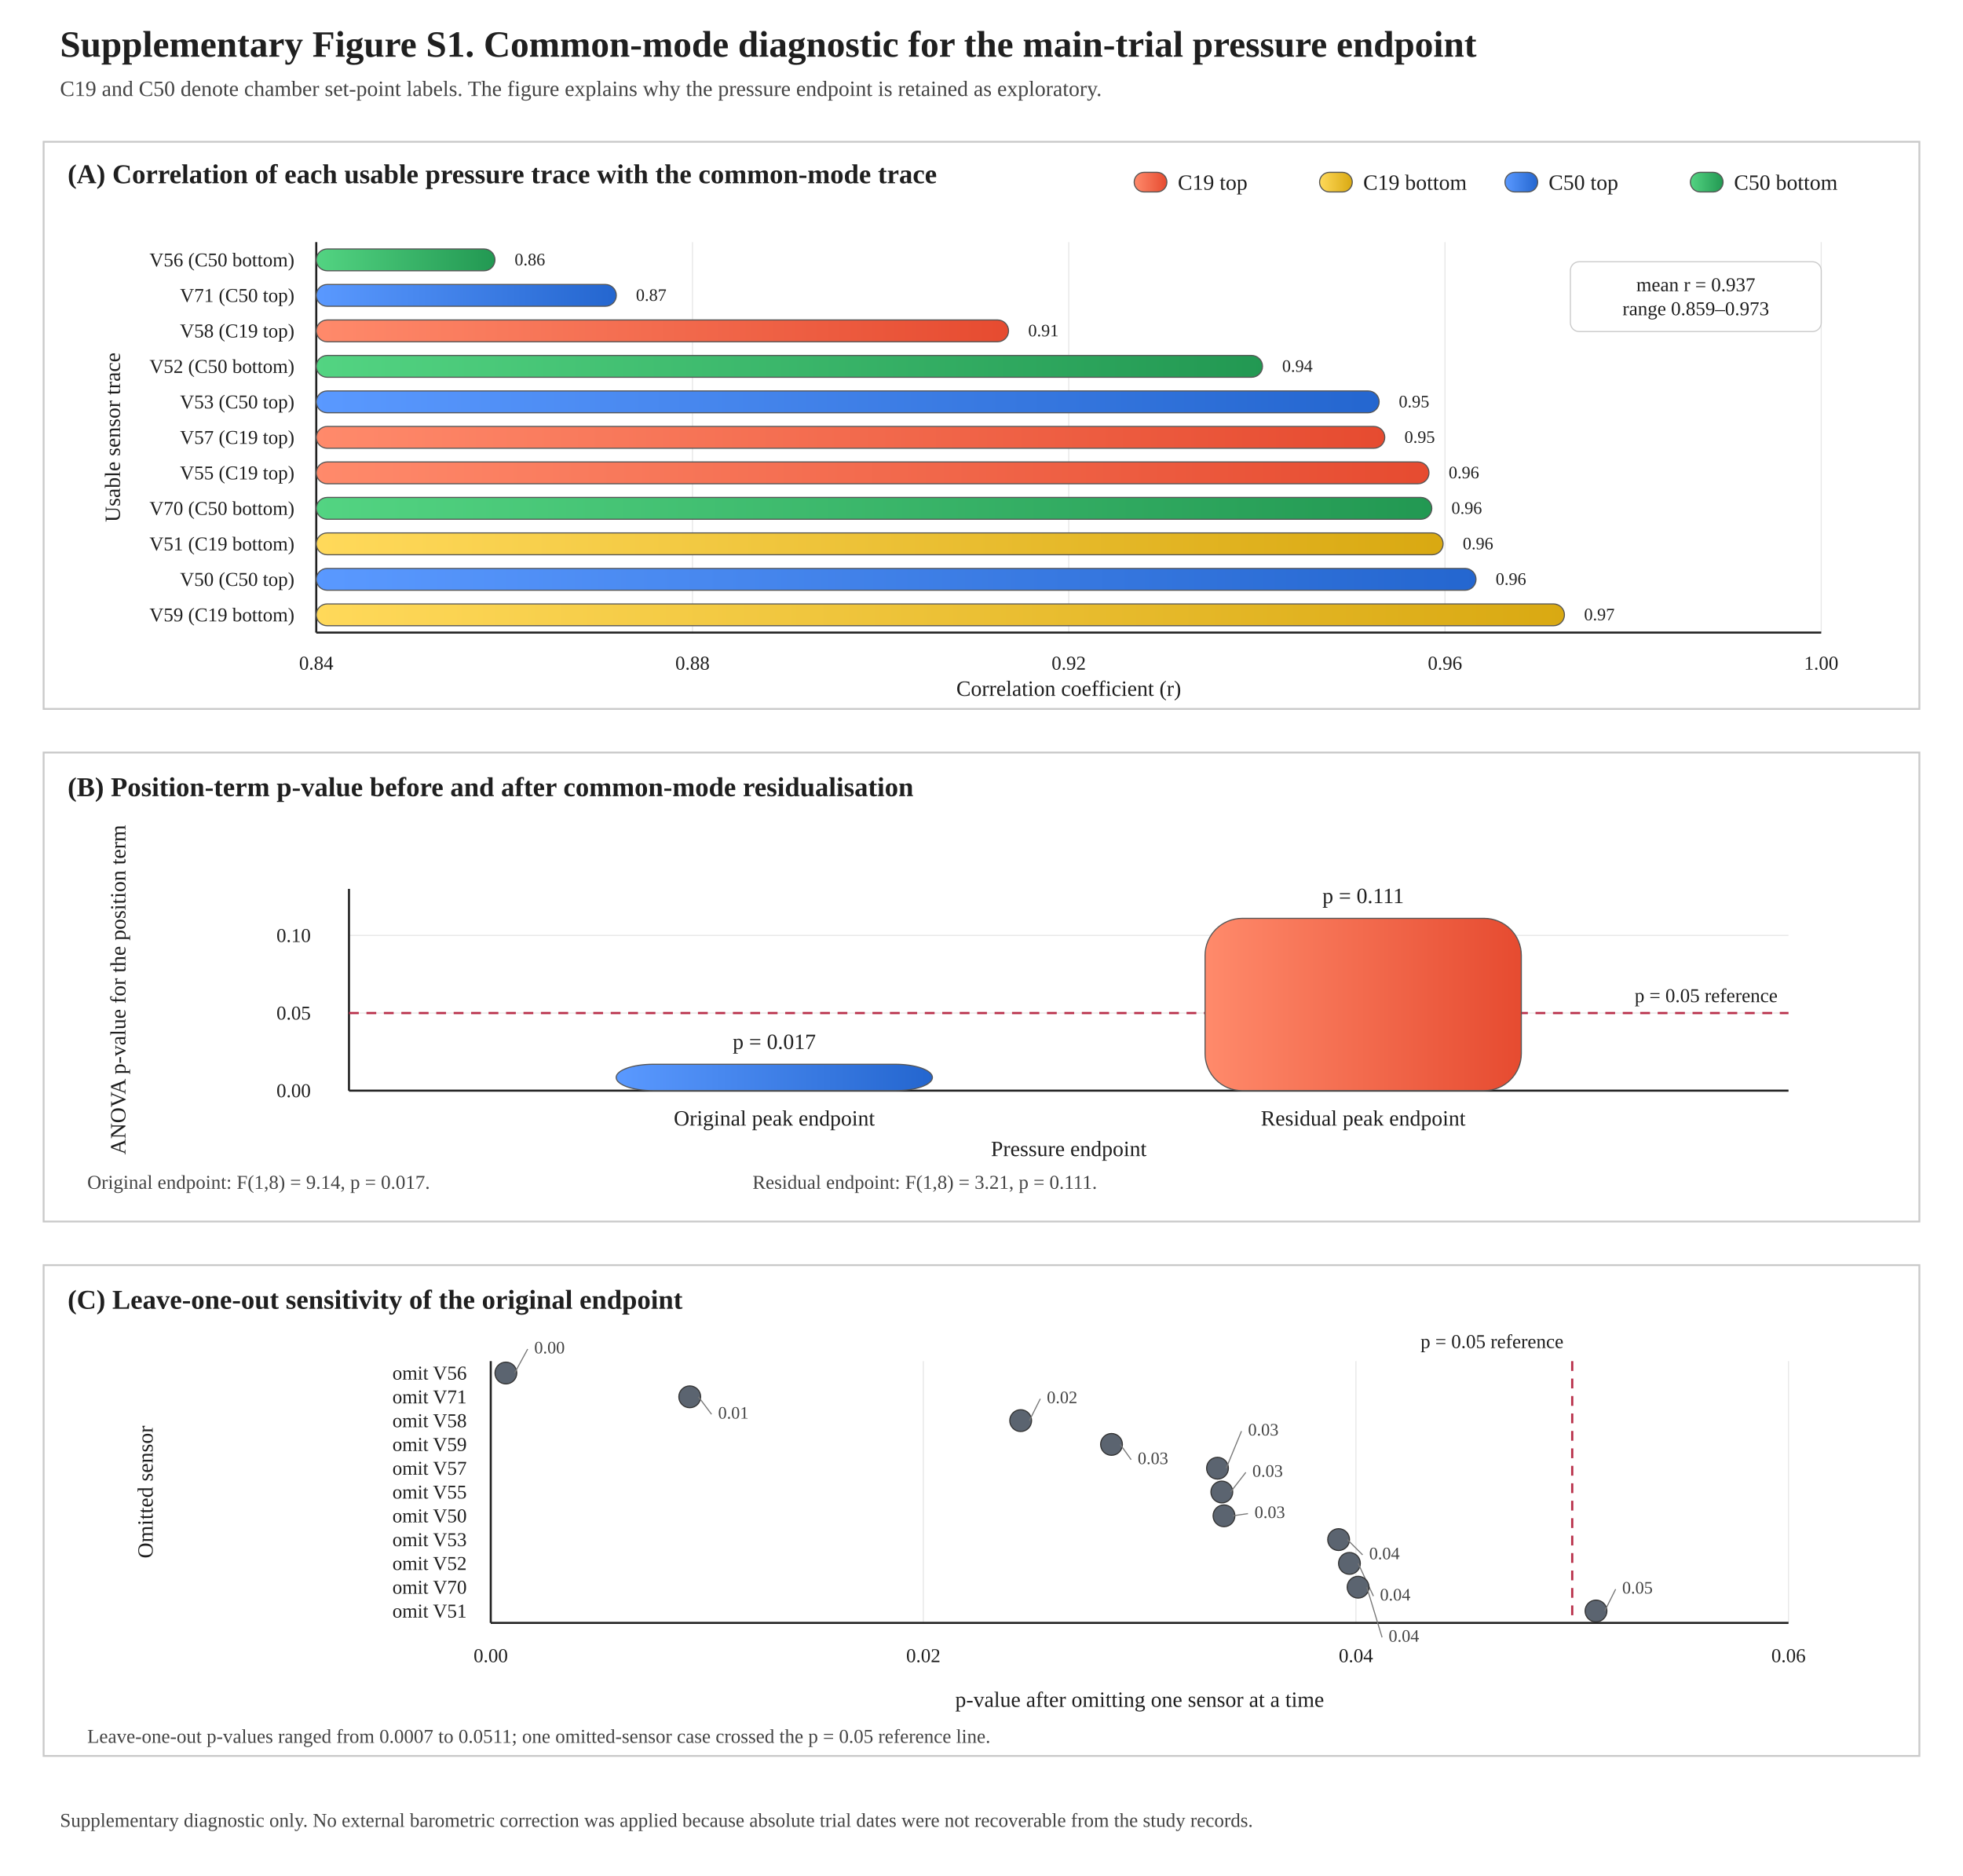
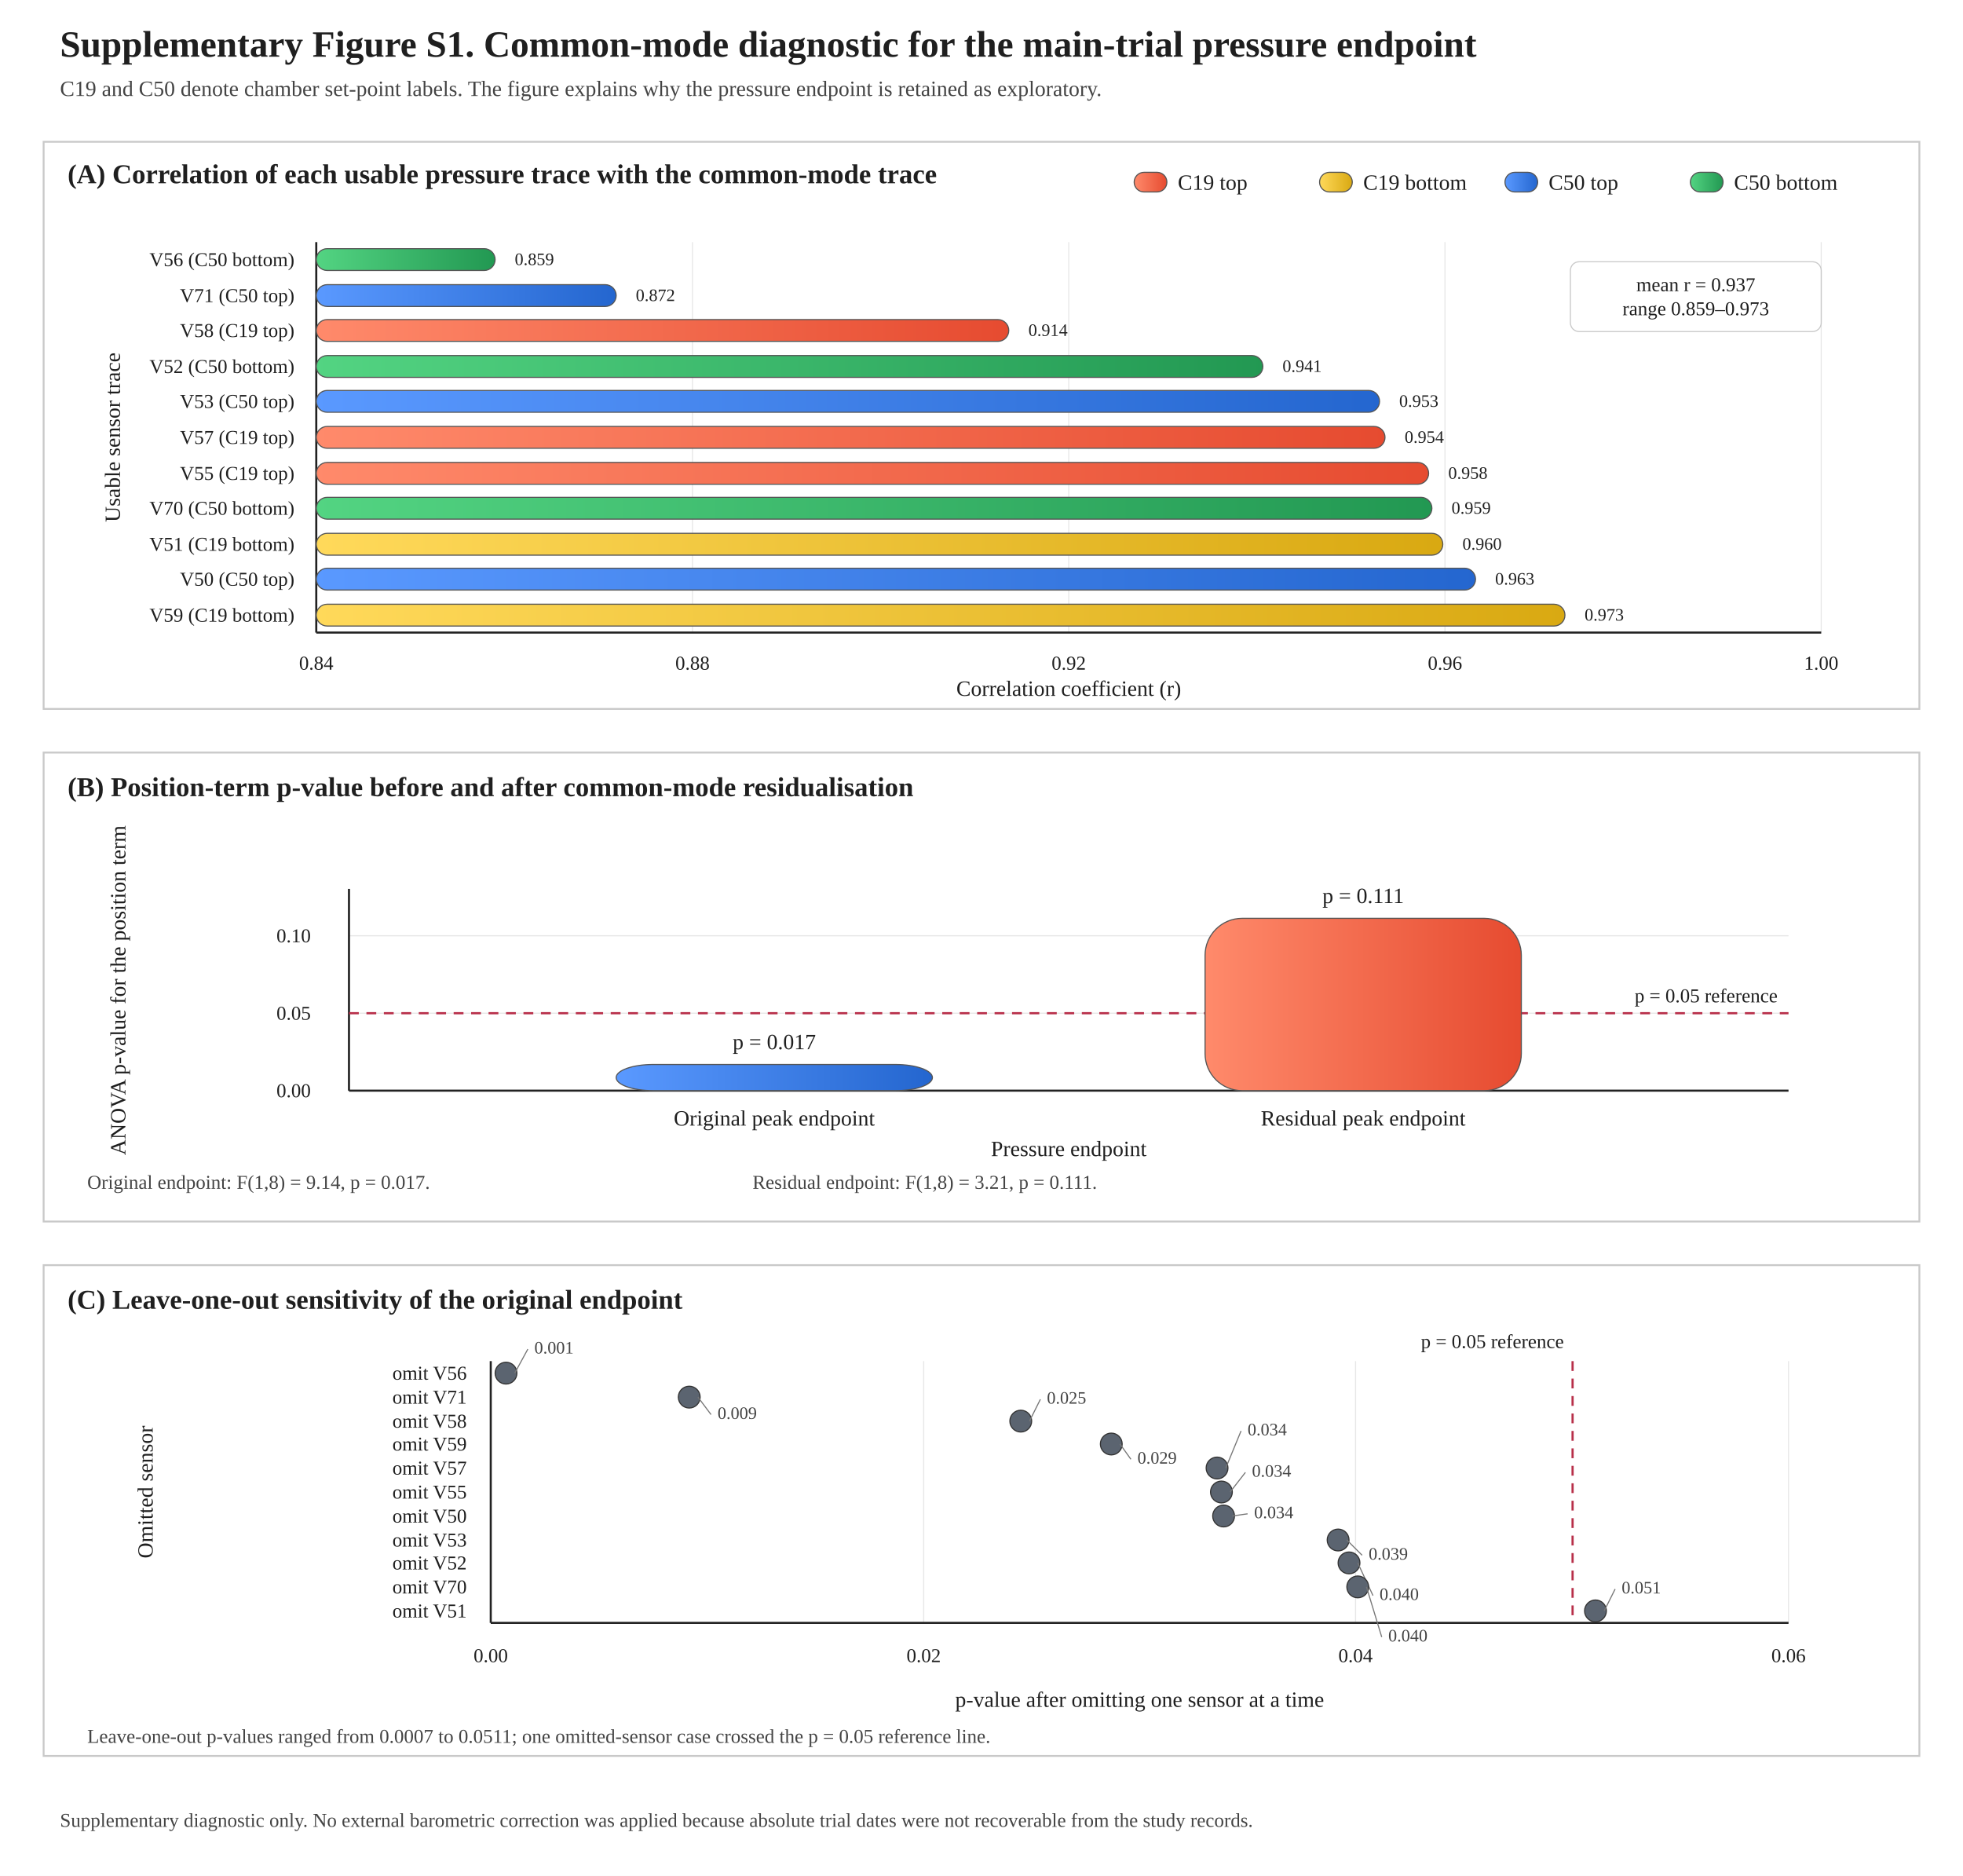
<svg xmlns="http://www.w3.org/2000/svg" width="1800" height="1720" viewBox="0 0 1800 1720">
  <defs>
    <linearGradient id="r" x1="0" x2="1">
      <stop offset="0%" stop-color="#ff8a6b" />
      <stop offset="100%" stop-color="#e64b30" />
    </linearGradient>
    <linearGradient id="y" x1="0" x2="1">
      <stop offset="0%" stop-color="#ffd95a" />
      <stop offset="100%" stop-color="#d9a912" />
    </linearGradient>
    <linearGradient id="bl" x1="0" x2="1">
      <stop offset="0%" stop-color="#5a99ff" />
      <stop offset="100%" stop-color="#2466cf" />
    </linearGradient>
    <linearGradient id="g" x1="0" x2="1">
      <stop offset="0%" stop-color="#53d482" />
      <stop offset="100%" stop-color="#229852" />
    </linearGradient>
  </defs>
  <rect width="1800" height="1720" fill="white" />
  <style>text{font-family:'Times New Roman',Times,serif;fill:#1f1f1f}.title{font-size:34px;font-weight:bold}.sub{font-size:20px;fill:#444}.panel{font-size:25px;font-weight:bold}.lab{font-size:20px}.tick{font-size:18px}.note{font-size:18px;fill:#444}.ptval{font-size:16px;fill:#444}.barval{font-size:16px;fill:#222}.box{fill:white;stroke:#c9c9c9;stroke-width:1.7}.axis{stroke:#222;stroke-width:1.9}.grid{stroke:#e7e7e7;stroke-width:1}.ref{stroke:#b82f49;stroke-width:2;stroke-dasharray:9 7}.leader{stroke:#777;stroke-width:1}</style>
  <text x="55" y="52" class="title">Supplementary Figure S1. Common-mode diagnostic for the main-trial pressure endpoint</text>
  <text x="55" y="88" class="sub">C19 and C50 denote chamber set-point labels. The figure explains why the pressure endpoint is retained as exploratory.</text>
  <rect x="40" y="130" width="1720" height="520" class="box" />
  <rect x="40" y="690" width="1720" height="430" class="box" />
  <rect x="40" y="1160" width="1720" height="450" class="box" />
  <text x="62" y="168" class="panel">(A) Correlation of each usable pressure trace with the common-mode trace</text>
  <rect x="1040" y="158" width="30" height="18" rx="9" fill="url(#r)" stroke="#555" />
  <text x="1080" y="174" class="lab">C19 top</text>
  <rect x="1210" y="158" width="30" height="18" rx="9" fill="url(#y)" stroke="#555" />
  <text x="1250" y="174" class="lab">C19 bottom</text>
  <rect x="1380" y="158" width="30" height="18" rx="9" fill="url(#bl)" stroke="#555" />
  <text x="1420" y="174" class="lab">C50 top</text>
  <rect x="1550" y="158" width="30" height="18" rx="9" fill="url(#g)" stroke="#555" />
  <text x="1590" y="174" class="lab">C50 bottom</text>
  <line x1="290" y1="222" x2="290" y2="580" class="grid" />
  <text x="290" y="614" text-anchor="middle" class="tick">0.84</text>
  <line x1="635" y1="222" x2="635" y2="580" class="grid" />
  <text x="635" y="614" text-anchor="middle" class="tick">0.88</text>
  <line x1="980" y1="222" x2="980" y2="580" class="grid" />
  <text x="980" y="614" text-anchor="middle" class="tick">0.92</text>
  <line x1="1325" y1="222" x2="1325" y2="580" class="grid" />
  <text x="1325" y="614" text-anchor="middle" class="tick">0.96</text>
  <line x1="1670" y1="222" x2="1670" y2="580" class="grid" />
  <text x="1670" y="614" text-anchor="middle" class="tick">1.00</text>
  <line x1="290" y1="580" x2="1670" y2="580" class="axis" />
  <line x1="290" y1="222" x2="290" y2="580" class="axis" />
-   <text x="980.0" y="638" text-anchor="middle" class="lab">Correlation coefficient (r)</text>
-   <text x="110" y="401.0" transform="rotate(-90 110 401.0)" text-anchor="middle" class="lab">Usable sensor trace</text>
-   <text x="270" y="244.273" text-anchor="end" class="tick">V56 (C50 bottom)</text>
-   <rect x="290" y="228.273" width="163.875" height="20" rx="10" fill="url(#g)" stroke="#555" />
-   <text x="471.875" y="243.273" text-anchor="start" class="barval">0.86</text>
-   <text x="270" y="276.818" text-anchor="end" class="tick">V71 (C50 top)</text>
-   <rect x="290" y="260.818" width="275.138" height="20" rx="10" fill="url(#bl)" stroke="#555" />
-   <text x="583.138" y="275.818" text-anchor="start" class="barval">0.87</text>
-   <text x="270" y="309.364" text-anchor="end" class="tick">V58 (C19 top)</text>
-   <rect x="290" y="293.364" width="634.8" height="20" rx="10" fill="url(#r)" stroke="#555" />
-   <text x="942.8" y="308.364" text-anchor="start" class="barval">0.91</text>
-   <text x="270" y="341.909" text-anchor="end" class="tick">V52 (C50 bottom)</text>
-   <rect x="290" y="325.909" width="867.675" height="20" rx="10" fill="url(#g)" stroke="#555" />
-   <text x="1175.675" y="340.909" text-anchor="start" class="barval">0.94</text>
-   <text x="270" y="374.455" text-anchor="end" class="tick">V53 (C50 top)</text>
-   <rect x="290" y="358.455" width="974.625" height="20" rx="10" fill="url(#bl)" stroke="#555" />
-   <text x="1282.625" y="373.455" text-anchor="start" class="barval">0.95</text>
-   <text x="270" y="407.0" text-anchor="end" class="tick">V57 (C19 top)</text>
-   <rect x="290" y="391.0" width="979.8" height="20" rx="10" fill="url(#r)" stroke="#555" />
-   <text x="1287.8" y="406.0" text-anchor="start" class="barval">0.95</text>
-   <text x="270" y="439.545" text-anchor="end" class="tick">V55 (C19 top)</text>
-   <rect x="290" y="423.545" width="1020.338" height="20" rx="10" fill="url(#r)" stroke="#555" />
-   <text x="1328.338" y="438.545" text-anchor="start" class="barval">0.96</text>
-   <text x="270" y="472.091" text-anchor="end" class="tick">V70 (C50 bottom)</text>
-   <rect x="290" y="456.091" width="1022.925" height="20" rx="10" fill="url(#g)" stroke="#555" />
-   <text x="1330.925" y="471.091" text-anchor="start" class="barval">0.96</text>
-   <text x="270" y="504.636" text-anchor="end" class="tick">V51 (C19 bottom)</text>
-   <rect x="290" y="488.636" width="1033.275" height="20" rx="10" fill="url(#y)" stroke="#555" />
-   <text x="1341.275" y="503.636" text-anchor="start" class="barval">0.96</text>
-   <text x="270" y="537.182" text-anchor="end" class="tick">V50 (C50 top)</text>
-   <rect x="290" y="521.182" width="1063.463" height="20" rx="10" fill="url(#bl)" stroke="#555" />
-   <text x="1371.463" y="536.182" text-anchor="start" class="barval">0.96</text>
-   <text x="270" y="569.727" text-anchor="end" class="tick">V59 (C19 bottom)</text>
-   <rect x="290" y="553.727" width="1144.538" height="20" rx="10" fill="url(#y)" stroke="#555" />
-   <text x="1452.538" y="568.727" text-anchor="start" class="barval">0.97</text>
+   <text x="980" y="638" text-anchor="middle" class="lab">Correlation coefficient (r)</text>
+   <text x="110" y="401" transform="rotate(-90 110 401)" text-anchor="middle" class="lab">Usable sensor trace</text>
+   <text x="270" y="244" text-anchor="end" class="tick">V56 (C50 bottom)</text>
+   <rect x="290" y="228" width="164" height="20" rx="10" fill="url(#g)" stroke="#555" />
+   <text x="472" y="243" text-anchor="start" class="barval">0.859</text>
+   <text x="270" y="277" text-anchor="end" class="tick">V71 (C50 top)</text>
+   <rect x="290" y="261" width="275" height="20" rx="10" fill="url(#bl)" stroke="#555" />
+   <text x="583" y="276" text-anchor="start" class="barval">0.872</text>
+   <text x="270" y="309" text-anchor="end" class="tick">V58 (C19 top)</text>
+   <rect x="290" y="293" width="635" height="20" rx="10" fill="url(#r)" stroke="#555" />
+   <text x="943" y="308" text-anchor="start" class="barval">0.914</text>
+   <text x="270" y="342" text-anchor="end" class="tick">V52 (C50 bottom)</text>
+   <rect x="290" y="326" width="868" height="20" rx="10" fill="url(#g)" stroke="#555" />
+   <text x="1176" y="341" text-anchor="start" class="barval">0.941</text>
+   <text x="270" y="374" text-anchor="end" class="tick">V53 (C50 top)</text>
+   <rect x="290" y="358" width="975" height="20" rx="10" fill="url(#bl)" stroke="#555" />
+   <text x="1283" y="373" text-anchor="start" class="barval">0.953</text>
+   <text x="270" y="407" text-anchor="end" class="tick">V57 (C19 top)</text>
+   <rect x="290" y="391" width="980" height="20" rx="10" fill="url(#r)" stroke="#555" />
+   <text x="1288" y="406" text-anchor="start" class="barval">0.954</text>
+   <text x="270" y="440" text-anchor="end" class="tick">V55 (C19 top)</text>
+   <rect x="290" y="424" width="1020" height="20" rx="10" fill="url(#r)" stroke="#555" />
+   <text x="1328" y="439" text-anchor="start" class="barval">0.958</text>
+   <text x="270" y="472" text-anchor="end" class="tick">V70 (C50 bottom)</text>
+   <rect x="290" y="456" width="1023" height="20" rx="10" fill="url(#g)" stroke="#555" />
+   <text x="1331" y="471" text-anchor="start" class="barval">0.959</text>
+   <text x="270" y="505" text-anchor="end" class="tick">V51 (C19 bottom)</text>
+   <rect x="290" y="489" width="1033" height="20" rx="10" fill="url(#y)" stroke="#555" />
+   <text x="1341" y="504" text-anchor="start" class="barval">0.960</text>
+   <text x="270" y="537" text-anchor="end" class="tick">V50 (C50 top)</text>
+   <rect x="290" y="521" width="1063" height="20" rx="10" fill="url(#bl)" stroke="#555" />
+   <text x="1371" y="536" text-anchor="start" class="barval">0.963</text>
+   <text x="270" y="570" text-anchor="end" class="tick">V59 (C19 bottom)</text>
+   <rect x="290" y="554" width="1145" height="20" rx="10" fill="url(#y)" stroke="#555" />
+   <text x="1453" y="569" text-anchor="start" class="barval">0.973</text>
  <rect x="1440" y="240" width="230" height="64" rx="8" fill="white" stroke="#c9c9c9" />
  <text x="1555" y="267" text-anchor="middle" class="tick">mean r = 0.937</text>
  <text x="1555" y="289" text-anchor="middle" class="tick">range 0.859–0.973</text>
  <text x="62" y="730" class="panel">(B) Position-term p-value before and after common-mode residualisation</text>
-   <line x1="320" y1="1000.0" x2="1640" y2="1000.0" class="grid" />
-   <text x="285" y="1006.0" text-anchor="end" class="tick">0.00</text>
-   <line x1="320" y1="928.846" x2="1640" y2="928.846" class="grid" />
-   <text x="285" y="934.846" text-anchor="end" class="tick">0.05</text>
-   <line x1="320" y1="857.692" x2="1640" y2="857.692" class="grid" />
-   <text x="285" y="863.692" text-anchor="end" class="tick">0.10</text>
+   <line x1="320" y1="1000" x2="1640" y2="1000" class="grid" />
+   <text x="285" y="1006" text-anchor="end" class="tick">0.00</text>
+   <line x1="320" y1="929" x2="1640" y2="929" class="grid" />
+   <text x="285" y="935" text-anchor="end" class="tick">0.05</text>
+   <line x1="320" y1="858" x2="1640" y2="858" class="grid" />
+   <text x="285" y="864" text-anchor="end" class="tick">0.10</text>
  <line x1="320" y1="815" x2="320" y2="1000" class="axis" />
  <line x1="320" y1="1000" x2="1640" y2="1000" class="axis" />
-   <line x1="320" y1="928.846" x2="1640" y2="928.846" class="ref" />
-   <text x="1630" y="918.846" text-anchor="end" class="tick" fill="#b82f49">p = 0.05 reference</text>
-   <text x="980.0" y="1060" text-anchor="middle" class="lab">Pressure endpoint</text>
-   <text x="115" y="907.5" transform="rotate(-90 115 907.5)" text-anchor="middle" class="lab">ANOVA p-value for the position term</text>
-   <rect x="565.0" y="975.808" width="290" height="24.192" rx="34" fill="url(#bl)" stroke="#555" />
-   <text x="710" y="961.808" text-anchor="middle" class="lab">p = 0.017</text>
+   <line x1="320" y1="929" x2="1640" y2="929" class="ref" />
+   <text x="1630" y="919" text-anchor="end" class="tick" fill="#b82f49">p = 0.05 reference</text>
+   <text x="980" y="1060" text-anchor="middle" class="lab">Pressure endpoint</text>
+   <text x="115" y="908" transform="rotate(-90 115 908)" text-anchor="middle" class="lab">ANOVA p-value for the position term</text>
+   <rect x="565" y="976" width="290" height="24" rx="34" fill="url(#bl)" stroke="#555" />
+   <text x="710" y="962" text-anchor="middle" class="lab">p = 0.017</text>
  <text x="710" y="1032" text-anchor="middle" class="lab">Original peak endpoint</text>
-   <rect x="1105.0" y="842.038" width="290" height="157.962" rx="34" fill="url(#r)" stroke="#555" />
-   <text x="1250" y="828.038" text-anchor="middle" class="lab">p = 0.111</text>
+   <rect x="1105" y="842" width="290" height="158" rx="34" fill="url(#r)" stroke="#555" />
+   <text x="1250" y="828" text-anchor="middle" class="lab">p = 0.111</text>
  <text x="1250" y="1032" text-anchor="middle" class="lab">Residual peak endpoint</text>
  <text x="80" y="1090" class="note">Original endpoint: F(1,8) = 9.14, p = 0.017.</text>
  <text x="690" y="1090" class="note">Residual endpoint: F(1,8) = 3.21, p = 0.111.</text>
  <text x="62" y="1200" class="panel">(C) Leave-one-out sensitivity of the original endpoint</text>
-   <line x1="450.0" y1="1248" x2="450.0" y2="1488" class="grid" />
-   <text x="450.0" y="1524" text-anchor="middle" class="tick">0.00</text>
-   <line x1="846.667" y1="1248" x2="846.667" y2="1488" class="grid" />
-   <text x="846.667" y="1524" text-anchor="middle" class="tick">0.02</text>
-   <line x1="1243.333" y1="1248" x2="1243.333" y2="1488" class="grid" />
-   <text x="1243.333" y="1524" text-anchor="middle" class="tick">0.04</text>
-   <line x1="1640.0" y1="1248" x2="1640.0" y2="1488" class="grid" />
-   <text x="1640.0" y="1524" text-anchor="middle" class="tick">0.06</text>
+   <line x1="450" y1="1248" x2="450" y2="1488" class="grid" />
+   <text x="450" y="1524" text-anchor="middle" class="tick">0.00</text>
+   <line x1="847" y1="1248" x2="847" y2="1488" class="grid" />
+   <text x="847" y="1524" text-anchor="middle" class="tick">0.02</text>
+   <line x1="1243" y1="1248" x2="1243" y2="1488" class="grid" />
+   <text x="1243" y="1524" text-anchor="middle" class="tick">0.04</text>
+   <line x1="1640" y1="1248" x2="1640" y2="1488" class="grid" />
+   <text x="1640" y="1524" text-anchor="middle" class="tick">0.06</text>
  <line x1="450" y1="1248" x2="450" y2="1488" class="axis" />
  <line x1="450" y1="1488" x2="1640" y2="1488" class="axis" />
-   <line x1="1441.667" y1="1248" x2="1441.667" y2="1488" class="ref" />
-   <text x="1433.667" y="1236" text-anchor="end" class="tick" fill="#b82f49">p = 0.05 reference</text>
-   <text x="1045.0" y="1565" text-anchor="middle" class="lab">p-value after omitting one sensor at a time</text>
-   <text x="140" y="1368.0" transform="rotate(-90 140 1368.0)" text-anchor="middle" class="lab">Omitted sensor</text>
-   <text x="428" y="1264.909" text-anchor="end" class="tick">omit V56</text>
-   <circle cx="463.883" cy="1258.909" r="10" fill="#5b6470" stroke="#333" />
-   <line x1="471.883" y1="1258.909" x2="483.883" y2="1236.909" class="leader" />
-   <text x="489.883" y="1240.909" text-anchor="start" class="ptval">0.00</text>
-   <text x="428" y="1286.727" text-anchor="end" class="tick">omit V71</text>
-   <circle cx="632.467" cy="1280.727" r="10" fill="#5b6470" stroke="#333" />
-   <line x1="640.467" y1="1280.727" x2="652.467" y2="1296.727" class="leader" />
-   <text x="658.467" y="1300.727" text-anchor="start" class="ptval">0.01</text>
-   <text x="428" y="1308.545" text-anchor="end" class="tick">omit V58</text>
-   <circle cx="935.917" cy="1302.545" r="10" fill="#5b6470" stroke="#333" />
-   <line x1="943.917" y1="1302.545" x2="953.917" y2="1282.545" class="leader" />
-   <text x="959.917" y="1286.545" text-anchor="start" class="ptval">0.02</text>
-   <text x="428" y="1330.364" text-anchor="end" class="tick">omit V59</text>
-   <circle cx="1019.217" cy="1324.364" r="10" fill="#5b6470" stroke="#333" />
-   <line x1="1027.217" y1="1324.364" x2="1037.217" y2="1338.364" class="leader" />
-   <text x="1043.217" y="1342.364" text-anchor="start" class="ptval">0.03</text>
-   <text x="428" y="1352.182" text-anchor="end" class="tick">omit V57</text>
-   <circle cx="1116.4" cy="1346.182" r="10" fill="#5b6470" stroke="#333" />
-   <line x1="1124.4" y1="1346.182" x2="1138.4" y2="1312.182" class="leader" />
-   <text x="1144.4" y="1316.182" text-anchor="start" class="ptval">0.03</text>
-   <text x="428" y="1374.0" text-anchor="end" class="tick">omit V55</text>
-   <circle cx="1120.367" cy="1368.0" r="10" fill="#5b6470" stroke="#333" />
-   <line x1="1128.367" y1="1368.0" x2="1142.367" y2="1350.0" class="leader" />
-   <text x="1148.367" y="1354.0" text-anchor="start" class="ptval">0.03</text>
-   <text x="428" y="1395.818" text-anchor="end" class="tick">omit V50</text>
-   <circle cx="1122.35" cy="1389.818" r="10" fill="#5b6470" stroke="#333" />
-   <line x1="1130.35" y1="1389.818" x2="1144.35" y2="1387.818" class="leader" />
-   <text x="1150.35" y="1391.818" text-anchor="start" class="ptval">0.03</text>
-   <text x="428" y="1417.636" text-anchor="end" class="tick">omit V53</text>
-   <circle cx="1227.467" cy="1411.636" r="10" fill="#5b6470" stroke="#333" />
-   <line x1="1235.467" y1="1411.636" x2="1249.467" y2="1425.636" class="leader" />
-   <text x="1255.467" y="1429.636" text-anchor="start" class="ptval">0.04</text>
-   <text x="428" y="1439.455" text-anchor="end" class="tick">omit V52</text>
-   <circle cx="1237.383" cy="1433.455" r="10" fill="#5b6470" stroke="#333" />
-   <line x1="1245.383" y1="1433.455" x2="1259.383" y2="1463.455" class="leader" />
-   <text x="1265.383" y="1467.455" text-anchor="start" class="ptval">0.04</text>
-   <text x="428" y="1461.273" text-anchor="end" class="tick">omit V70</text>
-   <circle cx="1245.317" cy="1455.273" r="10" fill="#5b6470" stroke="#333" />
-   <line x1="1253.317" y1="1455.273" x2="1267.317" y2="1501.273" class="leader" />
-   <text x="1273.317" y="1505.273" text-anchor="start" class="ptval">0.04</text>
-   <text x="428" y="1483.091" text-anchor="end" class="tick">omit V51</text>
-   <circle cx="1463.483" cy="1477.091" r="10" fill="#5b6470" stroke="#333" />
-   <line x1="1471.483" y1="1477.091" x2="1481.483" y2="1457.091" class="leader" />
-   <text x="1487.483" y="1461.091" text-anchor="start" class="ptval">0.05</text>
+   <line x1="1442" y1="1248" x2="1442" y2="1488" class="ref" />
+   <text x="1434" y="1236" text-anchor="end" class="tick" fill="#b82f49">p = 0.05 reference</text>
+   <text x="1045" y="1565" text-anchor="middle" class="lab">p-value after omitting one sensor at a time</text>
+   <text x="140" y="1368" transform="rotate(-90 140 1368)" text-anchor="middle" class="lab">Omitted sensor</text>
+   <text x="428" y="1265" text-anchor="end" class="tick">omit V56</text>
+   <circle cx="464" cy="1259" r="10" fill="#5b6470" stroke="#333" />
+   <line x1="472" y1="1259" x2="484" y2="1237" class="leader" />
+   <text x="490" y="1241" text-anchor="start" class="ptval">0.001</text>
+   <text x="428" y="1287" text-anchor="end" class="tick">omit V71</text>
+   <circle cx="632" cy="1281" r="10" fill="#5b6470" stroke="#333" />
+   <line x1="640" y1="1281" x2="652" y2="1297" class="leader" />
+   <text x="658" y="1301" text-anchor="start" class="ptval">0.009</text>
+   <text x="428" y="1309" text-anchor="end" class="tick">omit V58</text>
+   <circle cx="936" cy="1303" r="10" fill="#5b6470" stroke="#333" />
+   <line x1="944" y1="1303" x2="954" y2="1283" class="leader" />
+   <text x="960" y="1287" text-anchor="start" class="ptval">0.025</text>
+   <text x="428" y="1330" text-anchor="end" class="tick">omit V59</text>
+   <circle cx="1019" cy="1324" r="10" fill="#5b6470" stroke="#333" />
+   <line x1="1027" y1="1324" x2="1037" y2="1338" class="leader" />
+   <text x="1043" y="1342" text-anchor="start" class="ptval">0.029</text>
+   <text x="428" y="1352" text-anchor="end" class="tick">omit V57</text>
+   <circle cx="1116" cy="1346" r="10" fill="#5b6470" stroke="#333" />
+   <line x1="1124" y1="1346" x2="1138" y2="1312" class="leader" />
+   <text x="1144" y="1316" text-anchor="start" class="ptval">0.034</text>
+   <text x="428" y="1374" text-anchor="end" class="tick">omit V55</text>
+   <circle cx="1120" cy="1368" r="10" fill="#5b6470" stroke="#333" />
+   <line x1="1128" y1="1368" x2="1142" y2="1350" class="leader" />
+   <text x="1148" y="1354" text-anchor="start" class="ptval">0.034</text>
+   <text x="428" y="1396" text-anchor="end" class="tick">omit V50</text>
+   <circle cx="1122" cy="1390" r="10" fill="#5b6470" stroke="#333" />
+   <line x1="1130" y1="1390" x2="1144" y2="1388" class="leader" />
+   <text x="1150" y="1392" text-anchor="start" class="ptval">0.034</text>
+   <text x="428" y="1418" text-anchor="end" class="tick">omit V53</text>
+   <circle cx="1227" cy="1412" r="10" fill="#5b6470" stroke="#333" />
+   <line x1="1235" y1="1412" x2="1249" y2="1426" class="leader" />
+   <text x="1255" y="1430" text-anchor="start" class="ptval">0.039</text>
+   <text x="428" y="1439" text-anchor="end" class="tick">omit V52</text>
+   <circle cx="1237" cy="1433" r="10" fill="#5b6470" stroke="#333" />
+   <line x1="1245" y1="1433" x2="1259" y2="1463" class="leader" />
+   <text x="1265" y="1467" text-anchor="start" class="ptval">0.040</text>
+   <text x="428" y="1461" text-anchor="end" class="tick">omit V70</text>
+   <circle cx="1245" cy="1455" r="10" fill="#5b6470" stroke="#333" />
+   <line x1="1253" y1="1455" x2="1267" y2="1501" class="leader" />
+   <text x="1273" y="1505" text-anchor="start" class="ptval">0.040</text>
+   <text x="428" y="1483" text-anchor="end" class="tick">omit V51</text>
+   <circle cx="1463" cy="1477" r="10" fill="#5b6470" stroke="#333" />
+   <line x1="1471" y1="1477" x2="1481" y2="1457" class="leader" />
+   <text x="1487" y="1461" text-anchor="start" class="ptval">0.051</text>
  <text x="80" y="1598" class="note">Leave-one-out p-values ranged from 0.0007 to 0.0511; one omitted-sensor case crossed the p = 0.05 reference line.</text>
  <text x="55" y="1675" class="note">Supplementary diagnostic only. No external barometric correction was applied because absolute trial dates were not recoverable from the study records.</text>
</svg>
